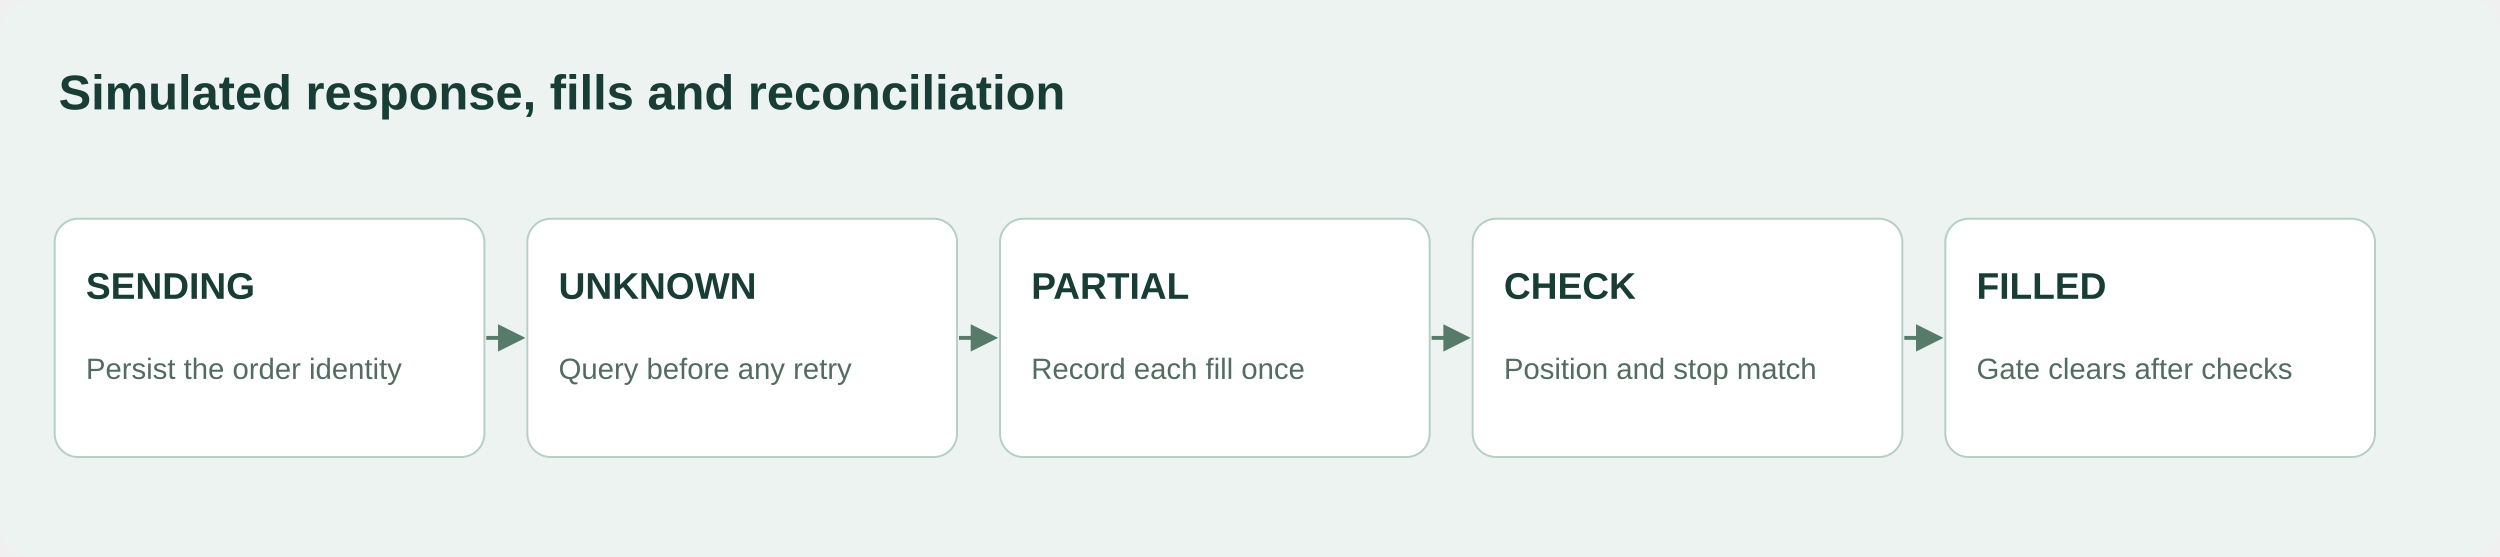
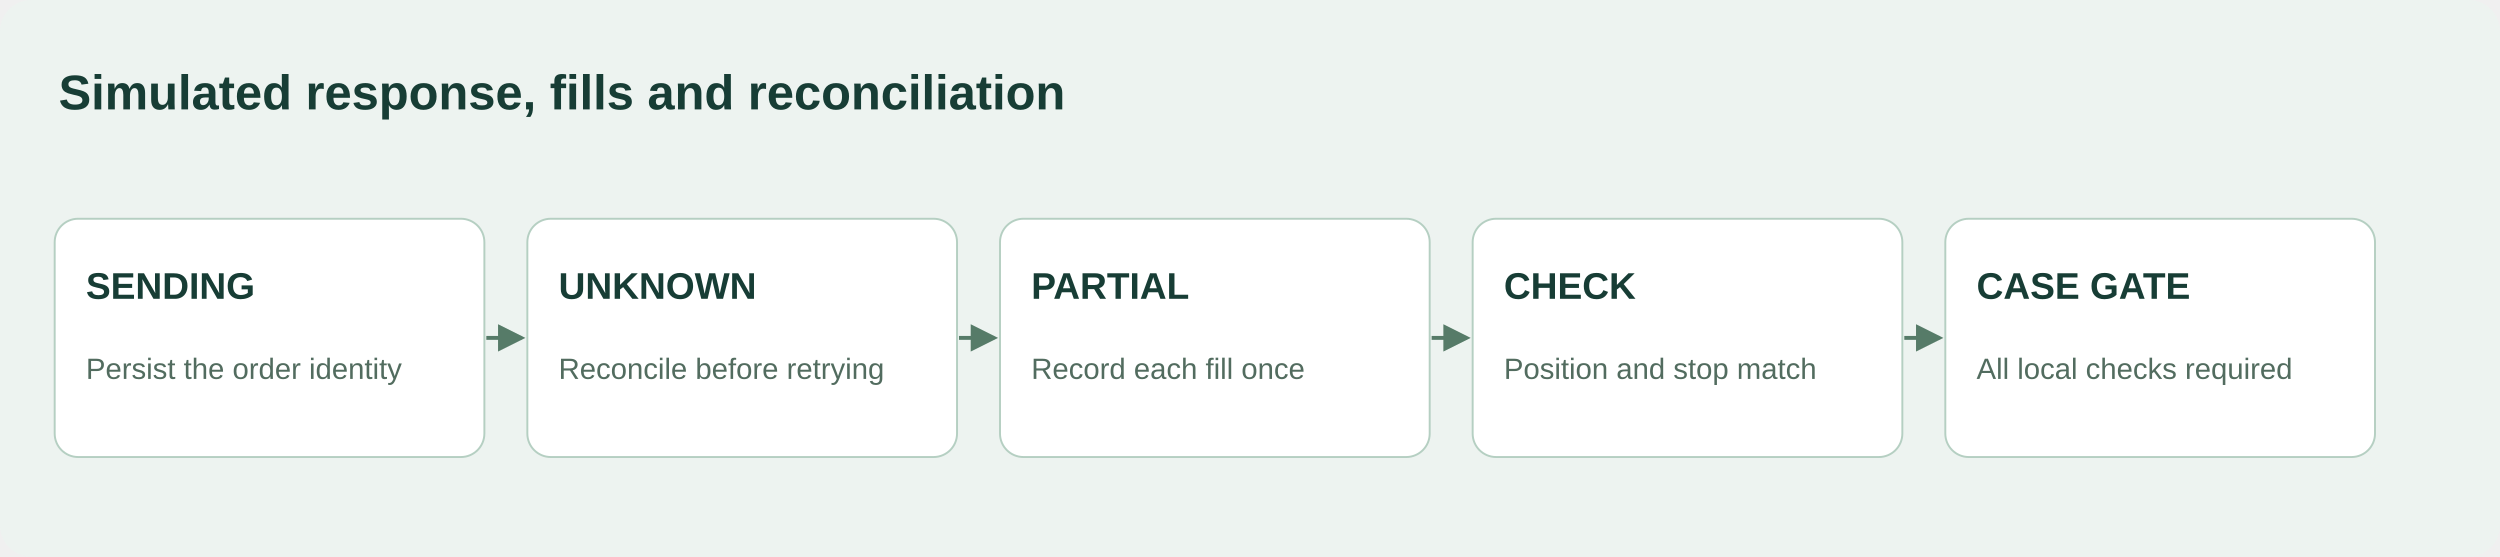
<svg xmlns="http://www.w3.org/2000/svg" width="1280" height="285" viewBox="0 0 1280 285" role="img" aria-label="Simulated response, fills and reconciliation">
  <defs>
    <marker id="a" markerWidth="7" markerHeight="7" refX="6" refY="3.5" orient="auto">
      <path d="M0 0 L7 3.5 L0 7" fill="#567b68" />
    </marker>
  </defs>
  <rect width="1280" height="285" rx="16" fill="#edf3f0" />
  <text x="30" y="56" font-family="Arial,sans-serif" font-size="25" font-weight="bold" fill="#173d35">Simulated response, fills and reconciliation</text>
  <rect x="28" y="112" width="220" height="122" rx="12" fill="#ffffff" stroke="#b5cfc2" />
  <text x="44" y="153" font-family="Arial,sans-serif" font-size="19" font-weight="bold" fill="#173d35">SENDING</text>
  <text x="44" y="194" font-family="Arial,sans-serif" font-size="15" fill="#526c5f">Persist the order identity</text>
  <path d="M 249 173 h 18" stroke="#567b68" stroke-width="2" marker-end="url(#a)" />
  <rect x="270" y="112" width="220" height="122" rx="12" fill="#ffffff" stroke="#b5cfc2" />
  <text x="286" y="153" font-family="Arial,sans-serif" font-size="19" font-weight="bold" fill="#173d35">UNKNOWN</text>
-   <text x="286" y="194" font-family="Arial,sans-serif" font-size="15" fill="#526c5f">Query before any retry</text>
+   <text x="286" y="194" font-family="Arial,sans-serif" font-size="15" fill="#526c5f">Reconcile before retrying</text>
  <path d="M 491 173 h 18" stroke="#567b68" stroke-width="2" marker-end="url(#a)" />
  <rect x="512" y="112" width="220" height="122" rx="12" fill="#ffffff" stroke="#b5cfc2" />
  <text x="528" y="153" font-family="Arial,sans-serif" font-size="19" font-weight="bold" fill="#173d35">PARTIAL</text>
  <text x="528" y="194" font-family="Arial,sans-serif" font-size="15" fill="#526c5f">Record each fill once</text>
  <path d="M 733 173 h 18" stroke="#567b68" stroke-width="2" marker-end="url(#a)" />
  <rect x="754" y="112" width="220" height="122" rx="12" fill="#ffffff" stroke="#b5cfc2" />
  <text x="770" y="153" font-family="Arial,sans-serif" font-size="19" font-weight="bold" fill="#173d35">CHECK</text>
  <text x="770" y="194" font-family="Arial,sans-serif" font-size="15" fill="#526c5f">Position and stop match</text>
  <path d="M 975 173 h 18" stroke="#567b68" stroke-width="2" marker-end="url(#a)" />
  <rect x="996" y="112" width="220" height="122" rx="12" fill="#ffffff" stroke="#b5cfc2" />
-   <text x="1012" y="153" font-family="Arial,sans-serif" font-size="19" font-weight="bold" fill="#173d35">FILLED</text>
-   <text x="1012" y="194" font-family="Arial,sans-serif" font-size="15" fill="#526c5f">Gate clears after checks</text>
+   <text x="1012" y="153" font-family="Arial,sans-serif" font-size="19" font-weight="bold" fill="#173d35">CASE GATE</text>
+   <text x="1012" y="194" font-family="Arial,sans-serif" font-size="15" fill="#526c5f">All local checks required</text>
</svg>
